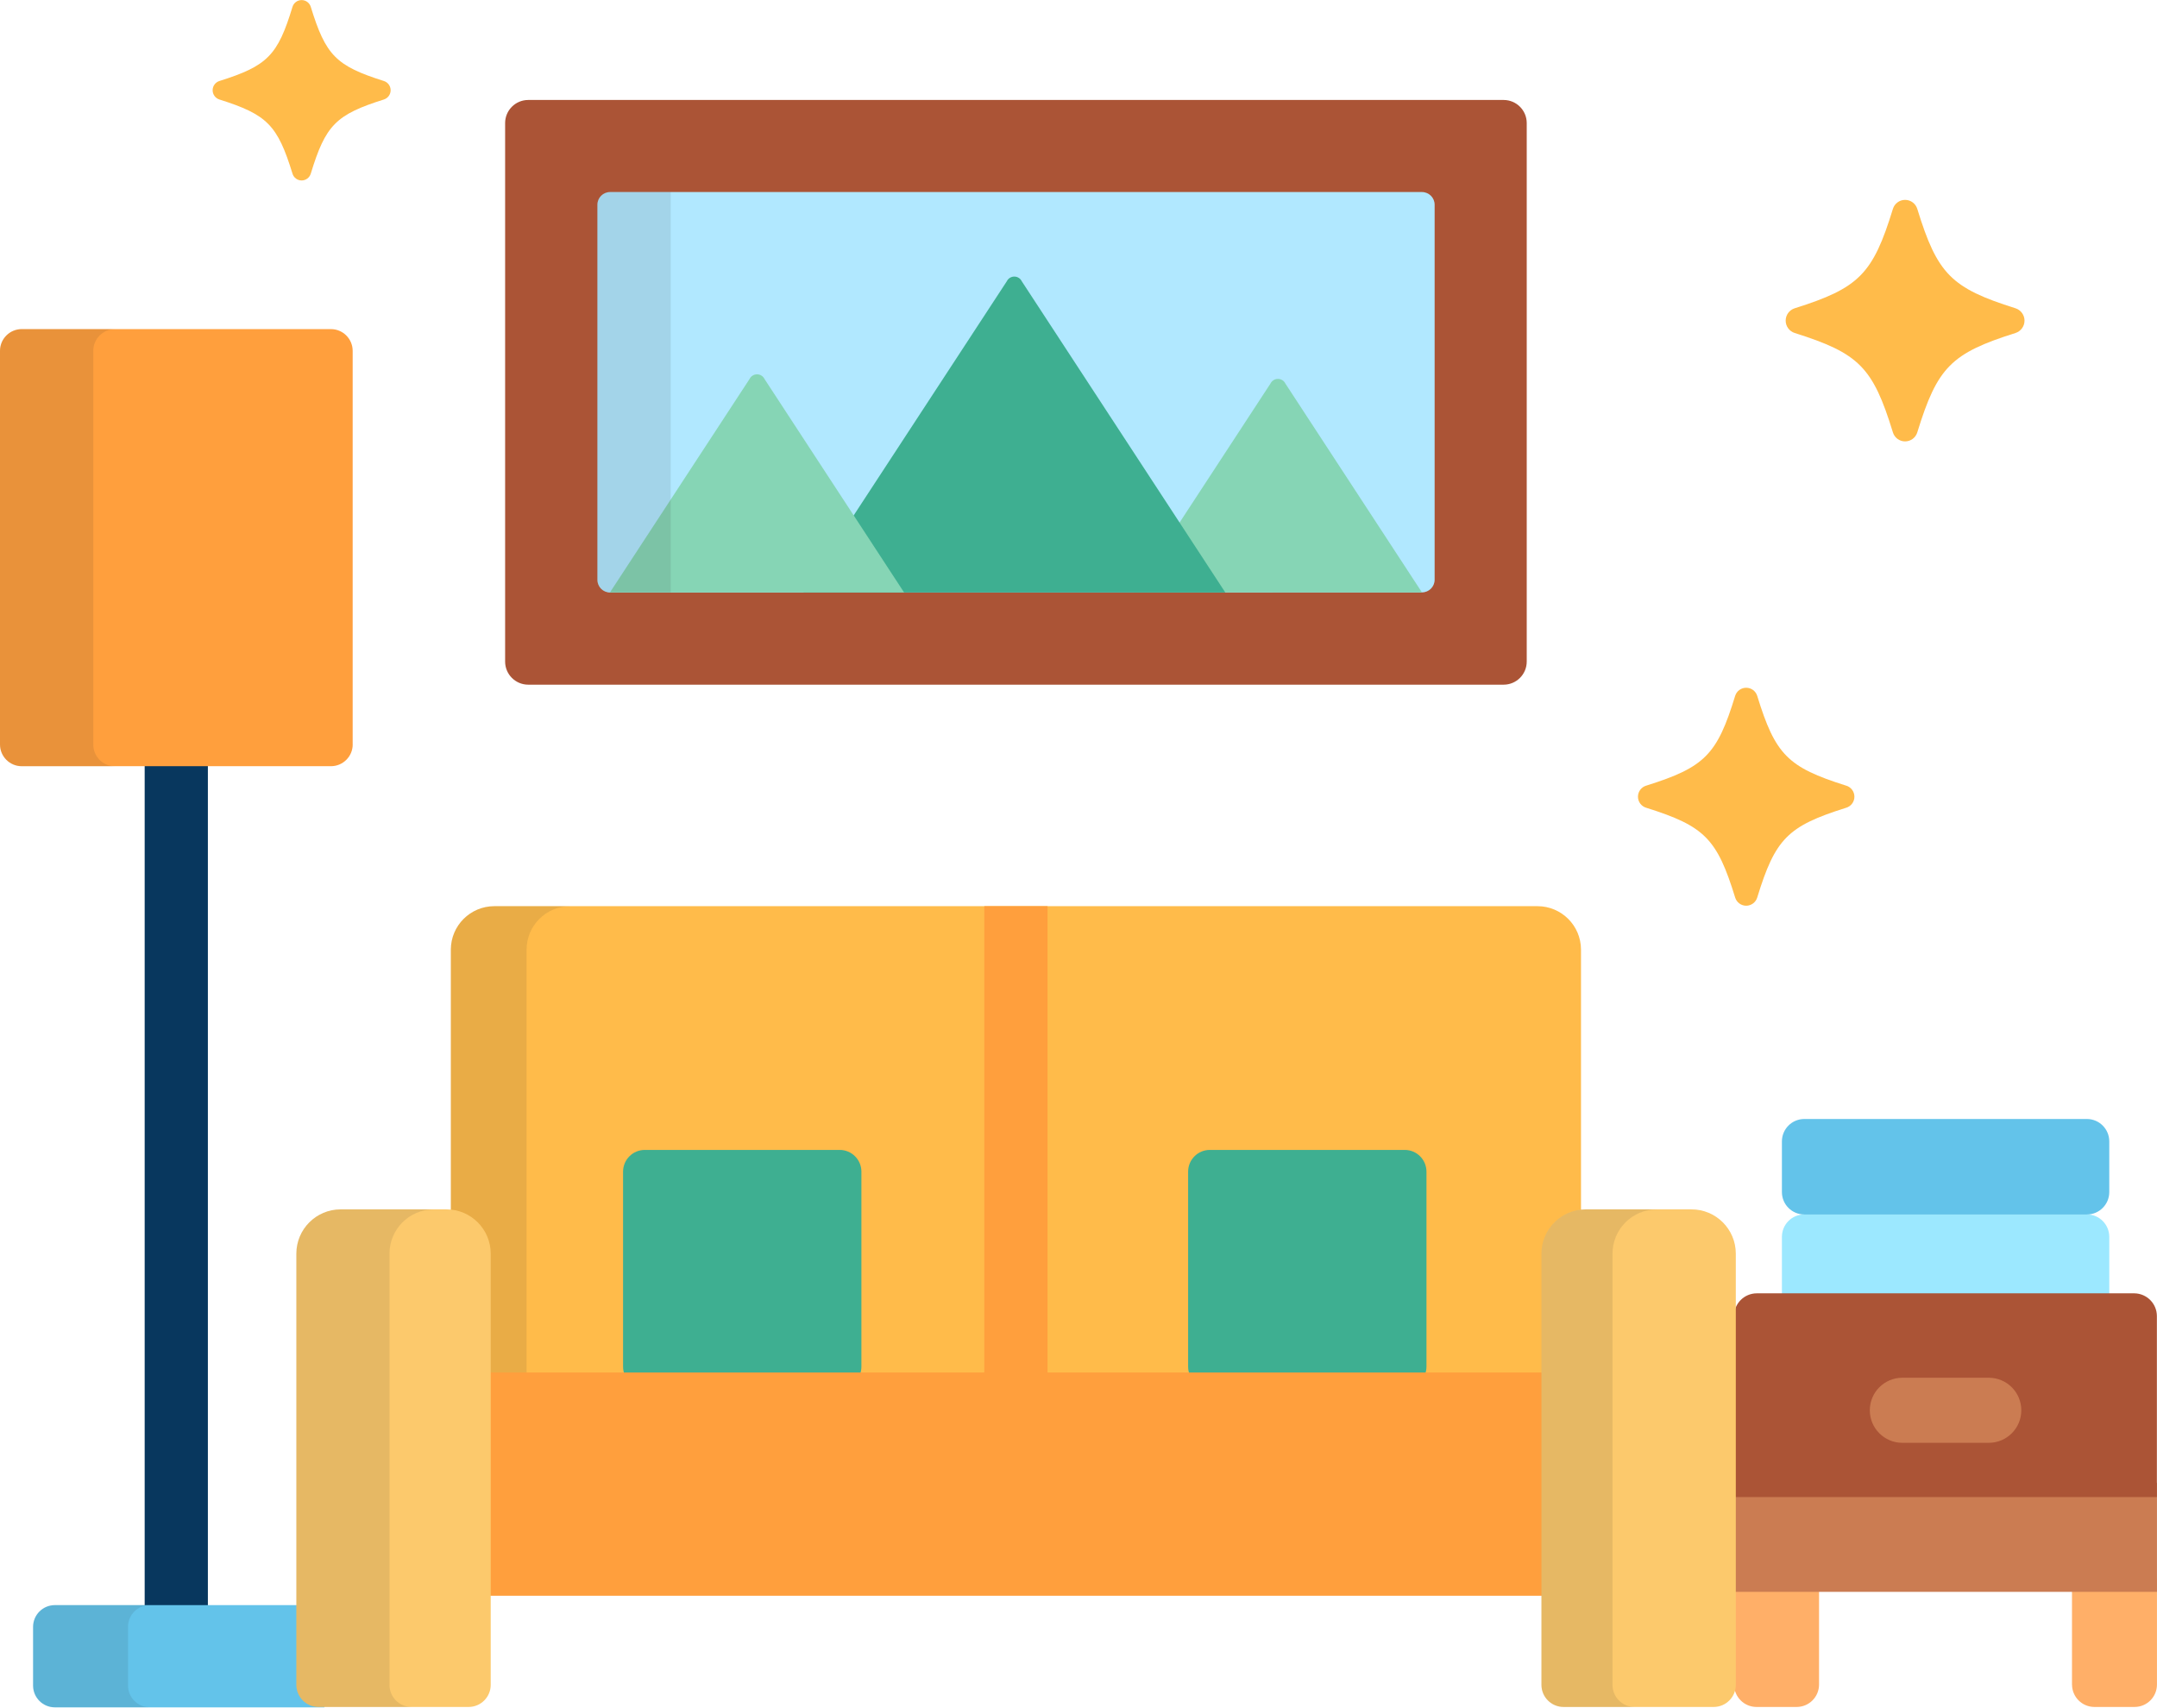
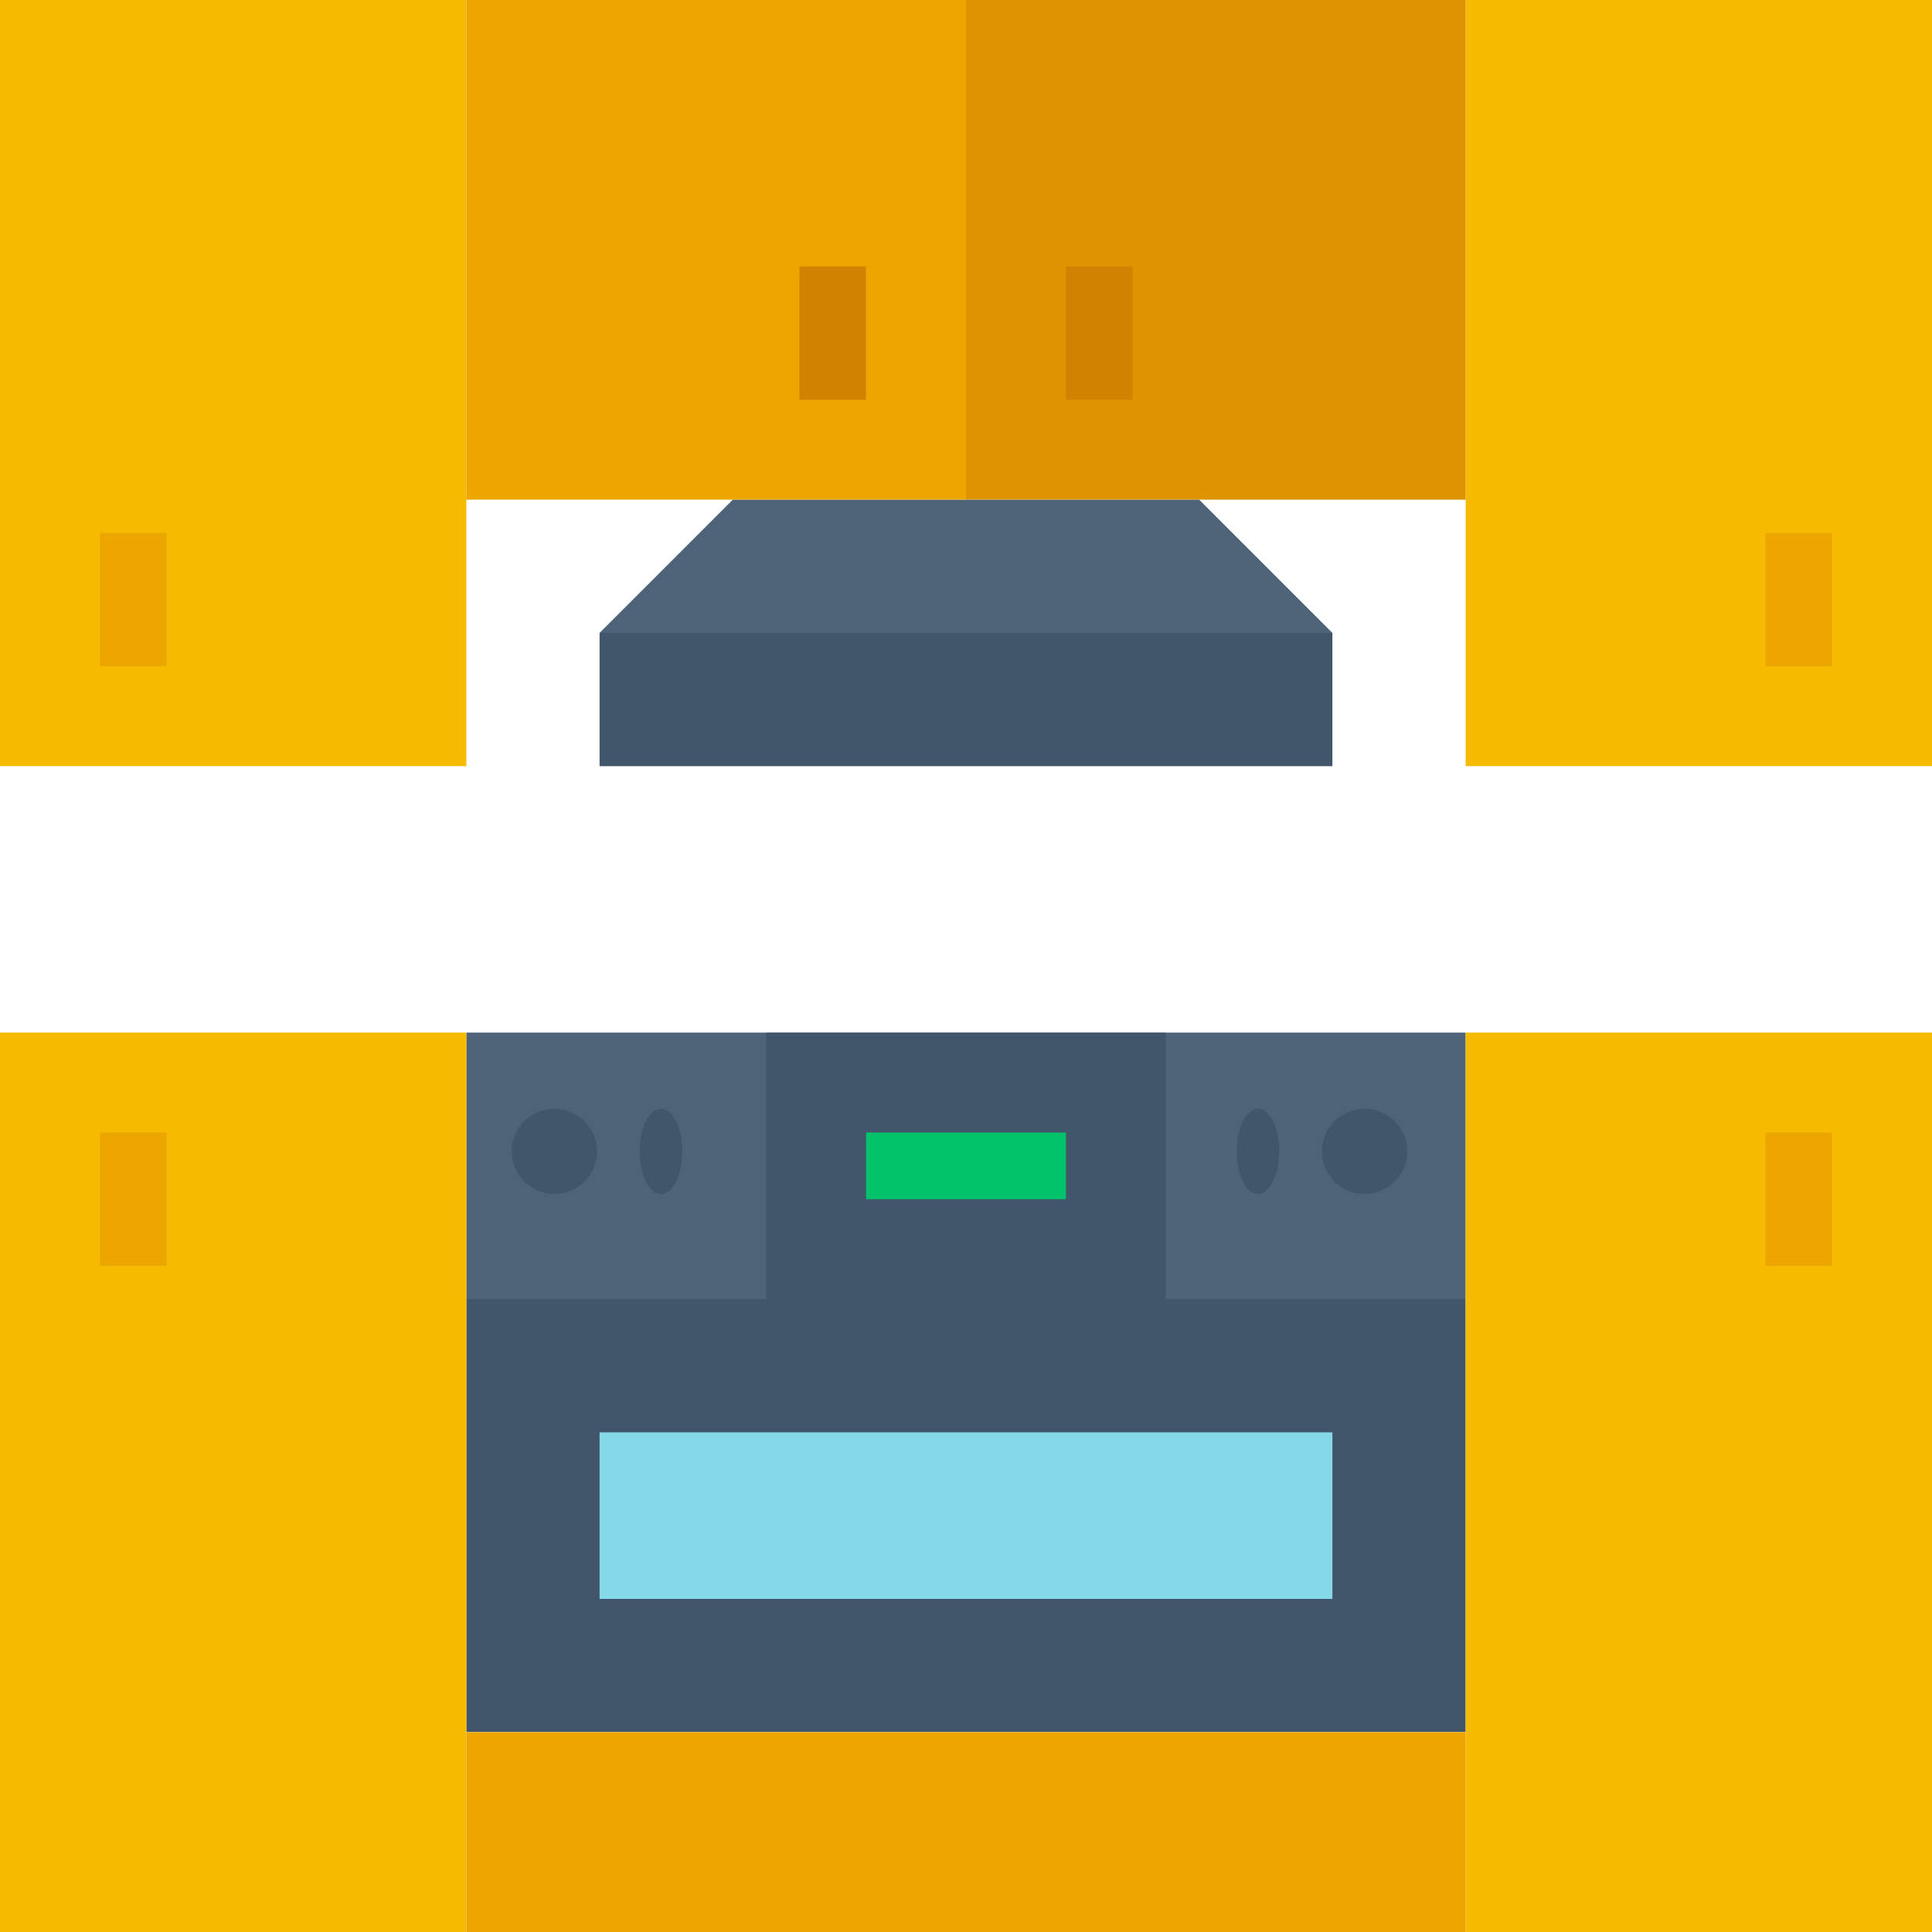
- <svg xmlns="http://www.w3.org/2000/svg" width="56" height="44.333" viewBox="0 0 56 44.333">
-   <g id="room" transform="translate(0 -53.336)">
-     <path id="Path_15" data-name="Path 15" d="M431.458,344.025V342.2a.582.582,0,0,0-.58-.58h-7.339a.582.582,0,0,0-.58.58v1.829Z" transform="translate(-376.697 -256.749)" fill="#9ce8ff" />
-     <g id="Group_8" data-name="Group 8" transform="translate(45.021 94.315)">
-       <path id="Path_16" data-name="Path 16" d="M411.625,428v2.766a.582.582,0,0,0,.58.58h1.045a.582.582,0,0,0,.58-.58V428Z" transform="translate(-411.625 -428)" fill="#ffaf68" />
-       <path id="Path_17" data-name="Path 17" d="M491.834,430.766a.582.582,0,0,0,.58.58h1.045a.582.582,0,0,0,.58-.58V428h-2.206v2.766Z" transform="translate(-483.061 -428)" fill="#ffaf68" />
+ <svg xmlns="http://www.w3.org/2000/svg" width="45.306" height="45.306" viewBox="0 0 45.306 45.306">
+   <g id="kitchen" transform="translate(-24 -24)">
+     <path id="Path_55" data-name="Path 55" d="M136,272h23.434v6.249H136Z" transform="translate(-101.064 -223.785)" fill="#4d6378" />
+     <path id="Path_56" data-name="Path 56" d="M152.4,278.249V272H143.03v6.249H136V288.4h23.434V278.249Z" transform="translate(-101.064 -223.785)" fill="#42566b" />
+     <path id="Path_57" data-name="Path 57" d="M0,0H10.936V21.091H0Z" transform="translate(69.306 69.306) rotate(180)" fill="#f6bb00" />
+     <path id="Path_58" data-name="Path 58" d="M24,24H34.936V41.966H24Z" transform="translate(0 0)" fill="#f6bb00" />
+     <path id="Path_59" data-name="Path 59" d="M24,272H34.936v21.091H24Z" transform="translate(0 -223.785)" fill="#f6bb00" />
+     <path id="Path_60" data-name="Path 60" d="M448,296h1.562v3.125H448Z" transform="translate(-382.6 -245.441)" fill="#eda600" />
+     <path id="Path_61" data-name="Path 61" d="M0,0H10.936V17.966H0Z" transform="translate(69.306 41.966) rotate(180)" fill="#f6bb00" />
+     <path id="Path_62" data-name="Path 62" d="M168,176h17.185v3.125H168Z" transform="translate(-129.94 -137.158)" fill="#42566b" />
+     <path id="Path_63" data-name="Path 63" d="M185.185,147.125,182.06,144H171.125L168,147.125Z" transform="translate(-129.94 -108.283)" fill="#4d6378" />
+     <path id="Path_64" data-name="Path 64" d="M232,296h4.687v1.562H232Z" transform="translate(-187.69 -245.441)" fill="#02c26a" />
+     <g id="Group_12" data-name="Group 12" transform="translate(36.27 50.428)">
+       <circle id="Ellipse_5" data-name="Ellipse 5" cx="1" cy="1" r="1" transform="translate(-0.27 -0.428)" fill="#42566b" />
+       <ellipse id="Ellipse_6" data-name="Ellipse 6" cx="0.5" cy="1" rx="0.5" ry="1" transform="translate(2.73 -0.428)" fill="#42566b" />
+       <ellipse id="Ellipse_7" data-name="Ellipse 7" cx="0.5" cy="1" rx="0.5" ry="1" transform="translate(16.73 -0.428)" fill="#42566b" />
+       <circle id="Ellipse_8" data-name="Ellipse 8" cx="1" cy="1" r="1" transform="translate(18.73 -0.428)" fill="#42566b" />
    </g>
-     <rect id="Rectangle_4" data-name="Rectangle 4" width="10.978" height="2.833" transform="translate(45.021 91.839)" fill="#cb7c52" />
-     <path id="Path_18" data-name="Path 18" d="M422.012,360.389h-9.8a.592.592,0,0,0-.59.591v4.7H422.6v-4.7A.592.592,0,0,0,422.012,360.389Z" transform="translate(-366.603 -273.469)" fill="#ab5436" />
-     <path id="Path_19" data-name="Path 19" d="M446.923,382.119H444.68a.845.845,0,1,1,0-1.69h2.243a.845.845,0,1,1,0,1.69Z" transform="translate(-395.291 -291.317)" fill="#cb7c52" />
-     <path id="Path_20" data-name="Path 20" d="M36,238.4v-23.66a.82.82,0,1,0-1.641,0V238.4Z" transform="translate(-30.603 -143.017)" fill="#08375e" />
-     <path id="Path_21" data-name="Path 21" d="M15.413,434.4h-7a.565.565,0,0,0-.563.563v1.528a.565.565,0,0,0,.563.563h7Z" transform="translate(-6.991 -339.383)" fill="#63c3ea" />
-     <g id="Group_9" data-name="Group 9" transform="translate(0.859 95.015)" opacity="0.1">
-       <path id="Path_22" data-name="Path 22" d="M10.315,436.49v-1.528a.565.565,0,0,1,.563-.563H8.413a.565.565,0,0,0-.563.563v1.528a.565.565,0,0,0,.563.563h2.465A.565.565,0,0,1,10.315,436.49Z" transform="translate(-7.85 -434.399)" fill="#231f20" />
-     </g>
-     <path id="Path_23" data-name="Path 23" d="M9.157,142.224a.565.565,0,0,1-.563.563H.563A.565.565,0,0,1,0,142.224V132a.565.565,0,0,1,.563-.563h8.03a.565.565,0,0,1,.563.563v10.227Z" transform="translate(0 -69.555)" fill="#ff9f3d" />
-     <path id="Path_24" data-name="Path 24" d="M2.422,142.224V132a.565.565,0,0,1,.563-.563H.563A.565.565,0,0,0,0,132v10.227a.565.565,0,0,0,.563.563H2.986A.565.565,0,0,1,2.422,142.224Z" transform="translate(0 -69.555)" fill="#231f20" opacity="0.1" />
-     <path id="Path_25" data-name="Path 25" d="M135.233,268.475H108.146a1.13,1.13,0,0,0-1.127,1.127V281H136.36V269.6A1.13,1.13,0,0,0,135.233,268.475Z" transform="translate(-95.314 -191.608)" fill="#ffbb4a" />
-     <path id="Path_26" data-name="Path 26" d="M110.112,268.475h-1.967a1.13,1.13,0,0,0-1.127,1.127V281h1.967V269.6A1.13,1.13,0,0,1,110.112,268.475Z" transform="translate(-95.314 -191.608)" fill="#231f20" opacity="0.1" />
-     <rect id="Rectangle_5" data-name="Rectangle 5" width="1.641" height="12.526" transform="translate(25.555 76.867)" fill="#ff9f3d" />
-     <g id="Group_10" data-name="Group 10" transform="translate(16.175 83.2)">
-       <path id="Path_27" data-name="Path 27" d="M154.078,332a.565.565,0,0,1-.563.563h-5.062a.565.565,0,0,1-.563-.563v-5.066a.565.565,0,0,1,.563-.563h5.062a.565.565,0,0,1,.563.563Z" transform="translate(-147.889 -326.375)" fill="#3eaf91" />
-       <path id="Path_28" data-name="Path 28" d="M288.207,332a.565.565,0,0,1-.563.563h-5.062a.565.565,0,0,1-.563-.563v-5.066a.565.565,0,0,1,.563-.563h5.062a.565.565,0,0,1,.563.563Z" transform="translate(-267.348 -326.375)" fill="#3eaf91" />
-     </g>
-     <rect id="Rectangle_6" data-name="Rectangle 6" width="29.341" height="5.797" transform="translate(11.705 88.976)" fill="#ff9f3d" />
-     <path id="Path_29" data-name="Path 29" d="M74.239,340.463H71.488a1.15,1.15,0,0,0-1.146,1.147v11.2a.575.575,0,0,0,.573.574h3.9a.575.575,0,0,0,.573-.574v-11.2A1.15,1.15,0,0,0,74.239,340.463Z" transform="translate(-62.648 -255.723)" fill="#fcc96c" />
-     <path id="Path_30" data-name="Path 30" d="M72.76,352.811v-11.2a1.15,1.15,0,0,1,1.146-1.147H71.488a1.15,1.15,0,0,0-1.146,1.147v11.2a.575.575,0,0,0,.573.574h2.418A.575.575,0,0,1,72.76,352.811Z" transform="translate(-62.648 -255.723)" fill="#231f20" opacity="0.1" />
-     <path id="Path_31" data-name="Path 31" d="M369.747,340.463H367a1.15,1.15,0,0,0-1.146,1.147v11.2a.575.575,0,0,0,.573.574h3.9a.575.575,0,0,0,.573-.574v-11.2A1.15,1.15,0,0,0,369.747,340.463Z" transform="translate(-325.835 -255.723)" fill="#fcc96c" />
-     <path id="Path_32" data-name="Path 32" d="M367.7,352.811v-11.2a1.15,1.15,0,0,1,1.146-1.147H367a1.15,1.15,0,0,0-1.146,1.147v11.2a.575.575,0,0,0,.573.574h1.844A.575.575,0,0,1,367.7,352.811Z" transform="translate(-325.836 -255.723)" fill="#231f20" opacity="0.1" />
-     <path id="Path_33" data-name="Path 33" d="M145.847,77.074H120.523a.6.6,0,0,0-.6.6V91.657a.6.6,0,0,0,.6.6h25.323a.6.6,0,0,0,.6-.6V77.672A.6.6,0,0,0,145.847,77.074Z" transform="translate(-106.809 -21.142)" fill="#ab5436" />
-     <path id="Path_34" data-name="Path 34" d="M142.1,109.331a.329.329,0,0,1-.328-.328V99.26a.329.329,0,0,1,.328-.328H163.18a.329.329,0,0,1,.328.328V109a.329.329,0,0,1-.328.328Z" transform="translate(-126.262 -40.609)" fill="#b1e8ff" />
-     <g id="Group_11" data-name="Group 11" transform="translate(5.515 53.336)">
-       <path id="Path_35" data-name="Path 35" d="M391.692,222.25a.3.3,0,0,1-.286-.213c-.47-1.526-.793-1.853-2.3-2.328a.3.3,0,0,1,0-.58c1.509-.475,1.832-.8,2.3-2.328a.3.3,0,0,1,.573,0c.47,1.527.792,1.853,2.3,2.328a.3.3,0,0,1,0,.58c-1.509.475-1.831.8-2.3,2.328A.3.3,0,0,1,391.692,222.25Z" transform="translate(-351.873 -198.731)" fill="#ffbb4a" />
-       <path id="Path_36" data-name="Path 36" d="M427,107.066a.331.331,0,0,1-.317-.236c-.52-1.69-.878-2.052-2.549-2.579a.337.337,0,0,1,0-.642c1.671-.526,2.029-.888,2.549-2.579a.331.331,0,0,1,.634,0c.521,1.691.878,2.053,2.549,2.579a.337.337,0,0,1,0,.642c-1.671.527-2.028.888-2.549,2.579A.332.332,0,0,1,427,107.066Z" transform="translate(-383.055 -95.604)" fill="#ffbb4a" />
-       <path id="Path_37" data-name="Path 37" d="M52.739,58.022a.248.248,0,0,1-.237-.176c-.389-1.263-.656-1.534-1.9-1.927a.252.252,0,0,1,0-.479c1.249-.393,1.516-.663,1.9-1.927a.248.248,0,0,1,.474,0c.389,1.264.656,1.534,1.9,1.927a.252.252,0,0,1,0,.479c-1.249.394-1.515.664-1.9,1.927A.249.249,0,0,1,52.739,58.022Z" transform="translate(-50.423 -53.336)" fill="#ffbb4a" />
-     </g>
-     <path id="Path_38" data-name="Path 38" d="M272.682,143.433l-3.545,5.422h7.481l-3.545-5.422A.216.216,0,0,0,272.682,143.433Z" transform="translate(-239.7 -80.134)" fill="#86d5b5" />
-     <path id="Path_39" data-name="Path 39" d="M195.948,119.123l-5.284,8.081h10.958l-5.284-8.081A.216.216,0,0,0,195.948,119.123Z" transform="translate(-169.81 -58.482)" fill="#3eaf91" />
-     <path id="Path_40" data-name="Path 40" d="M148.392,142.328l-3.625,5.543h7.639l-3.624-5.543A.216.216,0,0,0,148.392,142.328Z" transform="translate(-128.933 -79.149)" fill="#86d5b5" />
-     <path id="Path_41" data-name="Path 41" d="M142.1,98.932a.329.329,0,0,0-.328.328V109a.329.329,0,0,0,.328.328h1.575v-10.4Z" transform="translate(-126.262 -40.609)" fill="#231f20" opacity="0.1" />
-     <path id="Path_42" data-name="Path 42" d="M431.458,320.9a.582.582,0,0,1-.58.58h-7.339a.582.582,0,0,1-.58-.58v-1.32a.582.582,0,0,1,.58-.58h7.339a.582.582,0,0,1,.58.58Z" transform="translate(-376.697 -236.607)" fill="#63c3ea" />
+     <path id="Path_65" data-name="Path 65" d="M168,368h17.185v3.906H168Z" transform="translate(-129.94 -310.411)" fill="#84d8e8" />
+     <path id="Path_66" data-name="Path 66" d="M136,440h23.434v4.687H136Z" transform="translate(-101.064 -375.381)" fill="#eda600" />
+     <path id="Path_67" data-name="Path 67" d="M136,24h11.717V35.717H136Z" transform="translate(-101.064 0)" fill="#eda600" />
+     <path id="Path_68" data-name="Path 68" d="M216,88h1.562v3.125H216Z" transform="translate(-173.253 -57.751)" fill="#cf8300" />
+     <path id="Path_69" data-name="Path 69" d="M48,152h1.562v3.125H48Z" transform="translate(-21.657 -115.502)" fill="#eda600" />
+     <path id="Path_70" data-name="Path 70" d="M48,296h1.562v3.125H48Z" transform="translate(-21.657 -245.441)" fill="#eda600" />
+     <path id="Path_71" data-name="Path 71" d="M0,0H11.717V11.717H0Z" transform="translate(58.37 35.717) rotate(180)" fill="#de9400" />
+     <path id="Path_72" data-name="Path 72" d="M280,88h1.562v3.125H280Z" transform="translate(-231.004 -57.751)" fill="#cf8300" />
+     <path id="Path_73" data-name="Path 73" d="M448,152h1.562v3.125H448Z" transform="translate(-382.6 -115.502)" fill="#eda600" />
  </g>
</svg>
